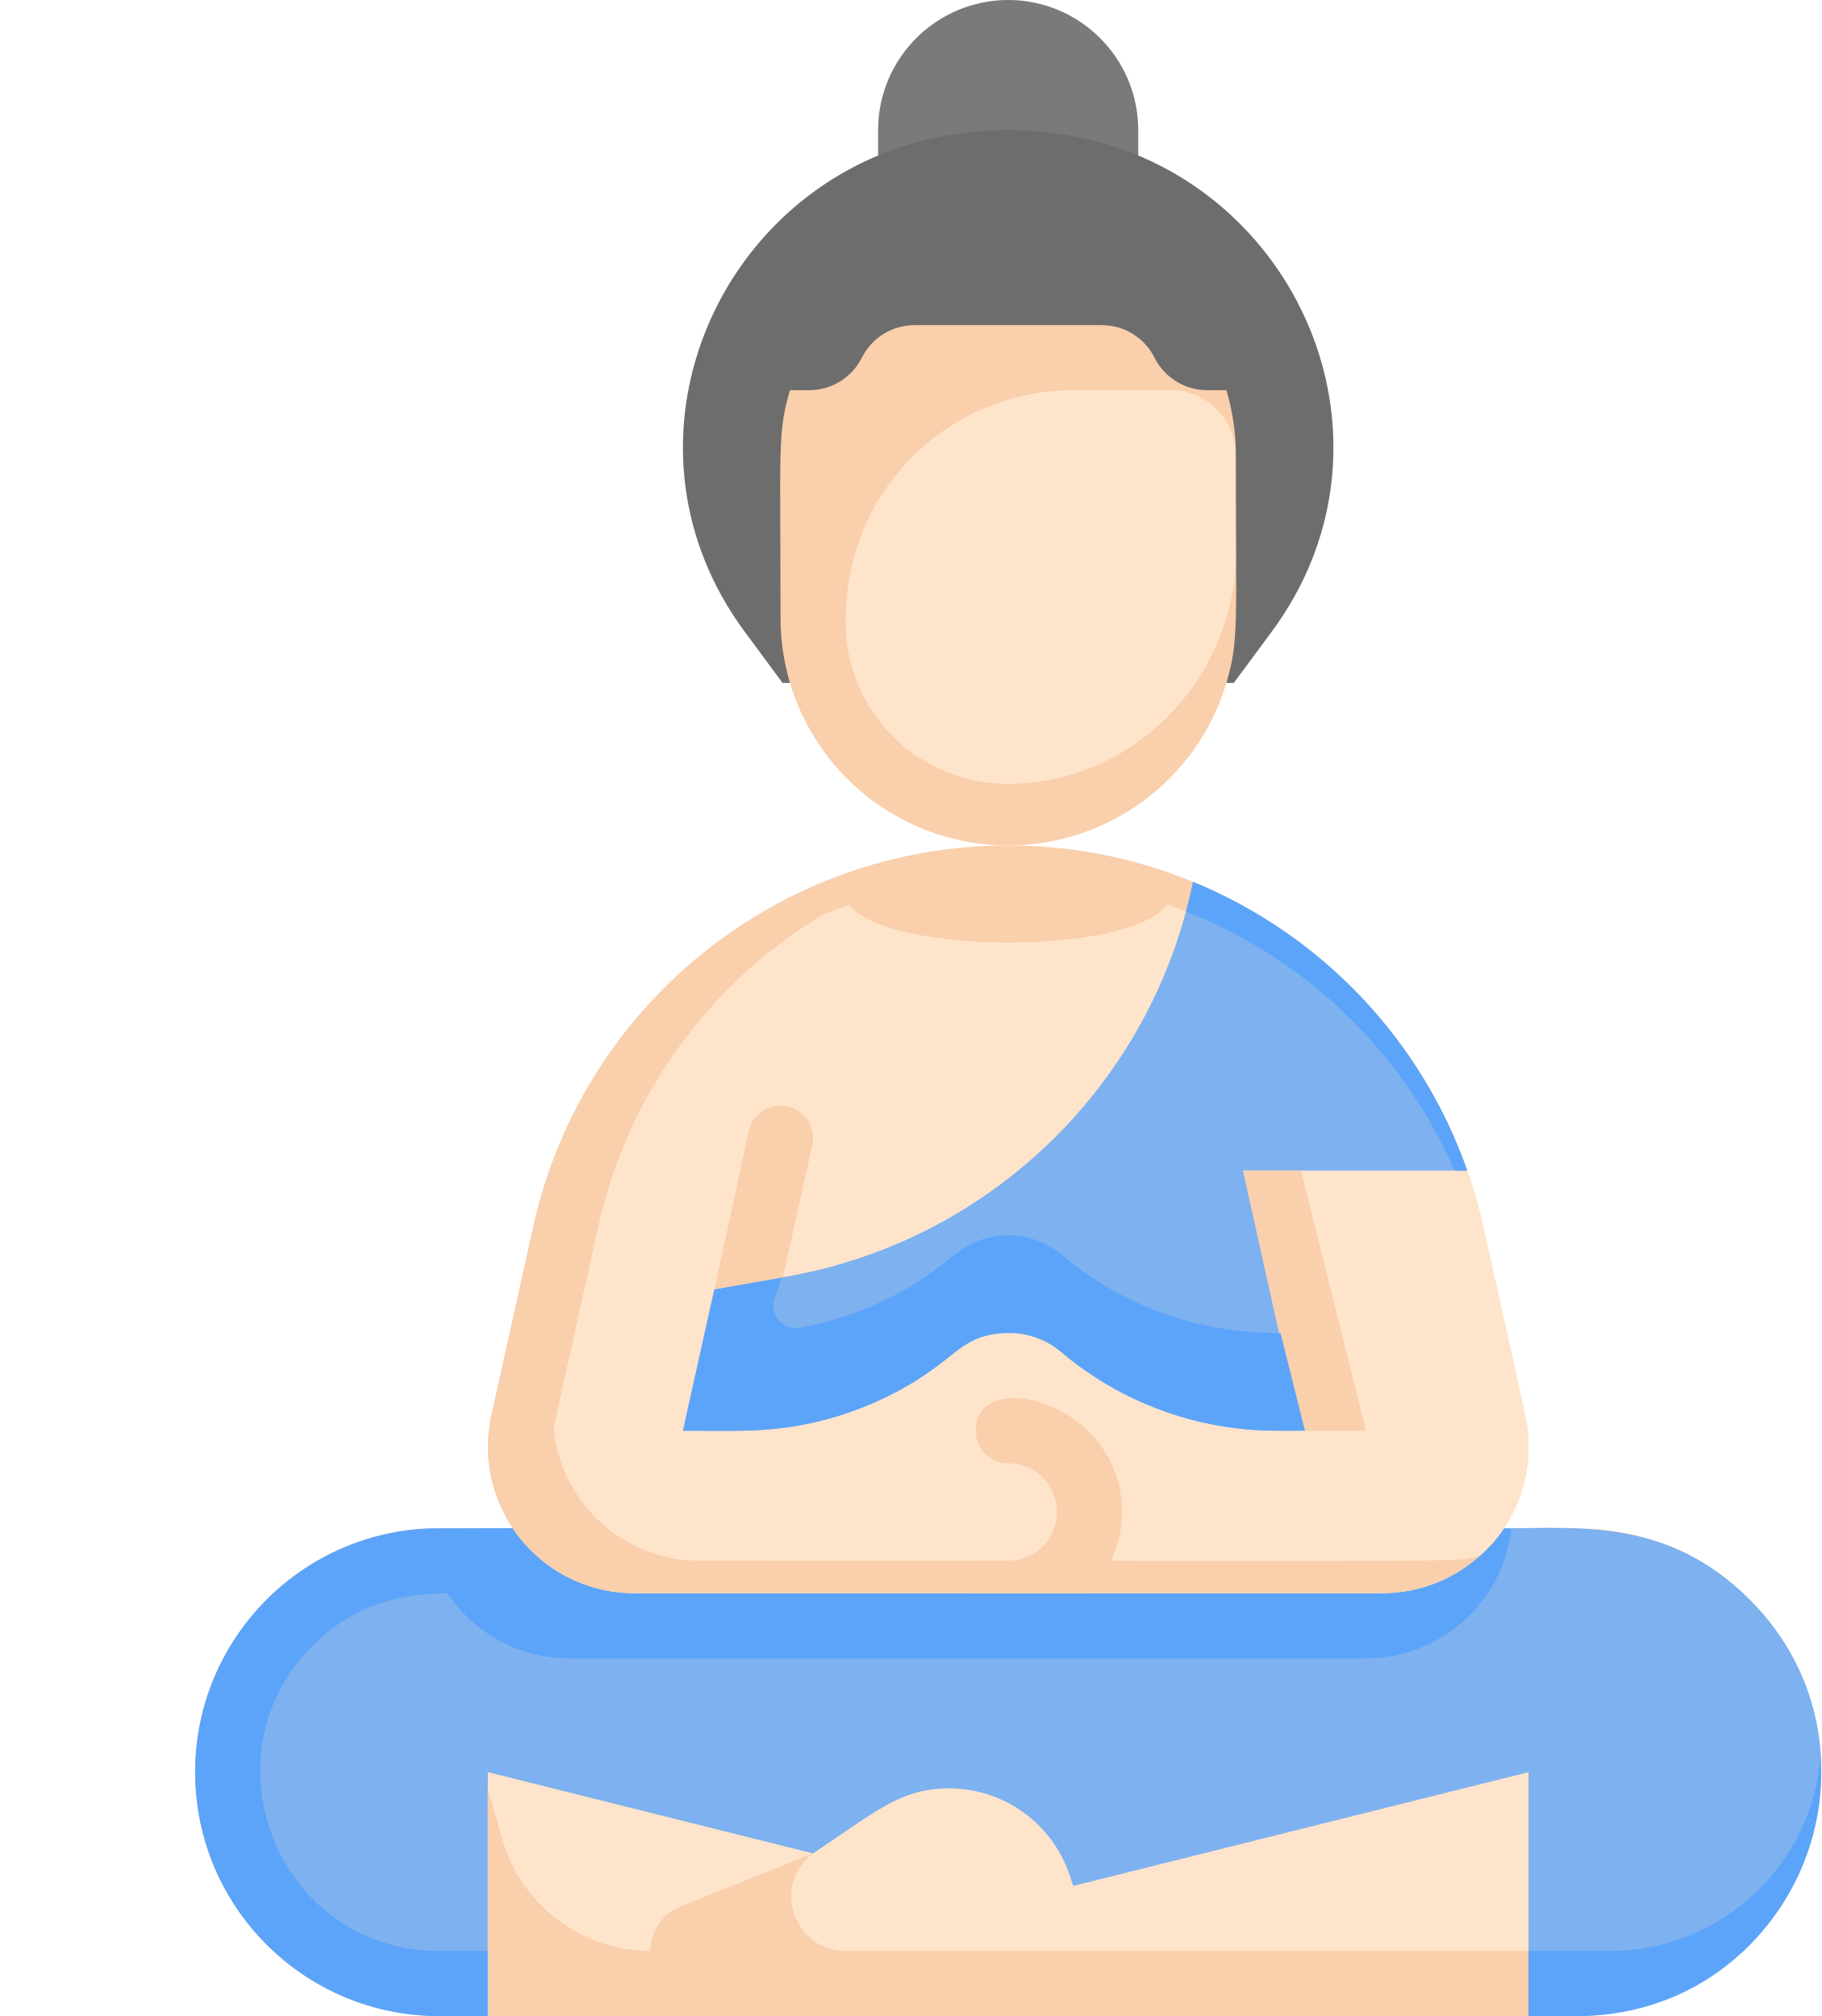
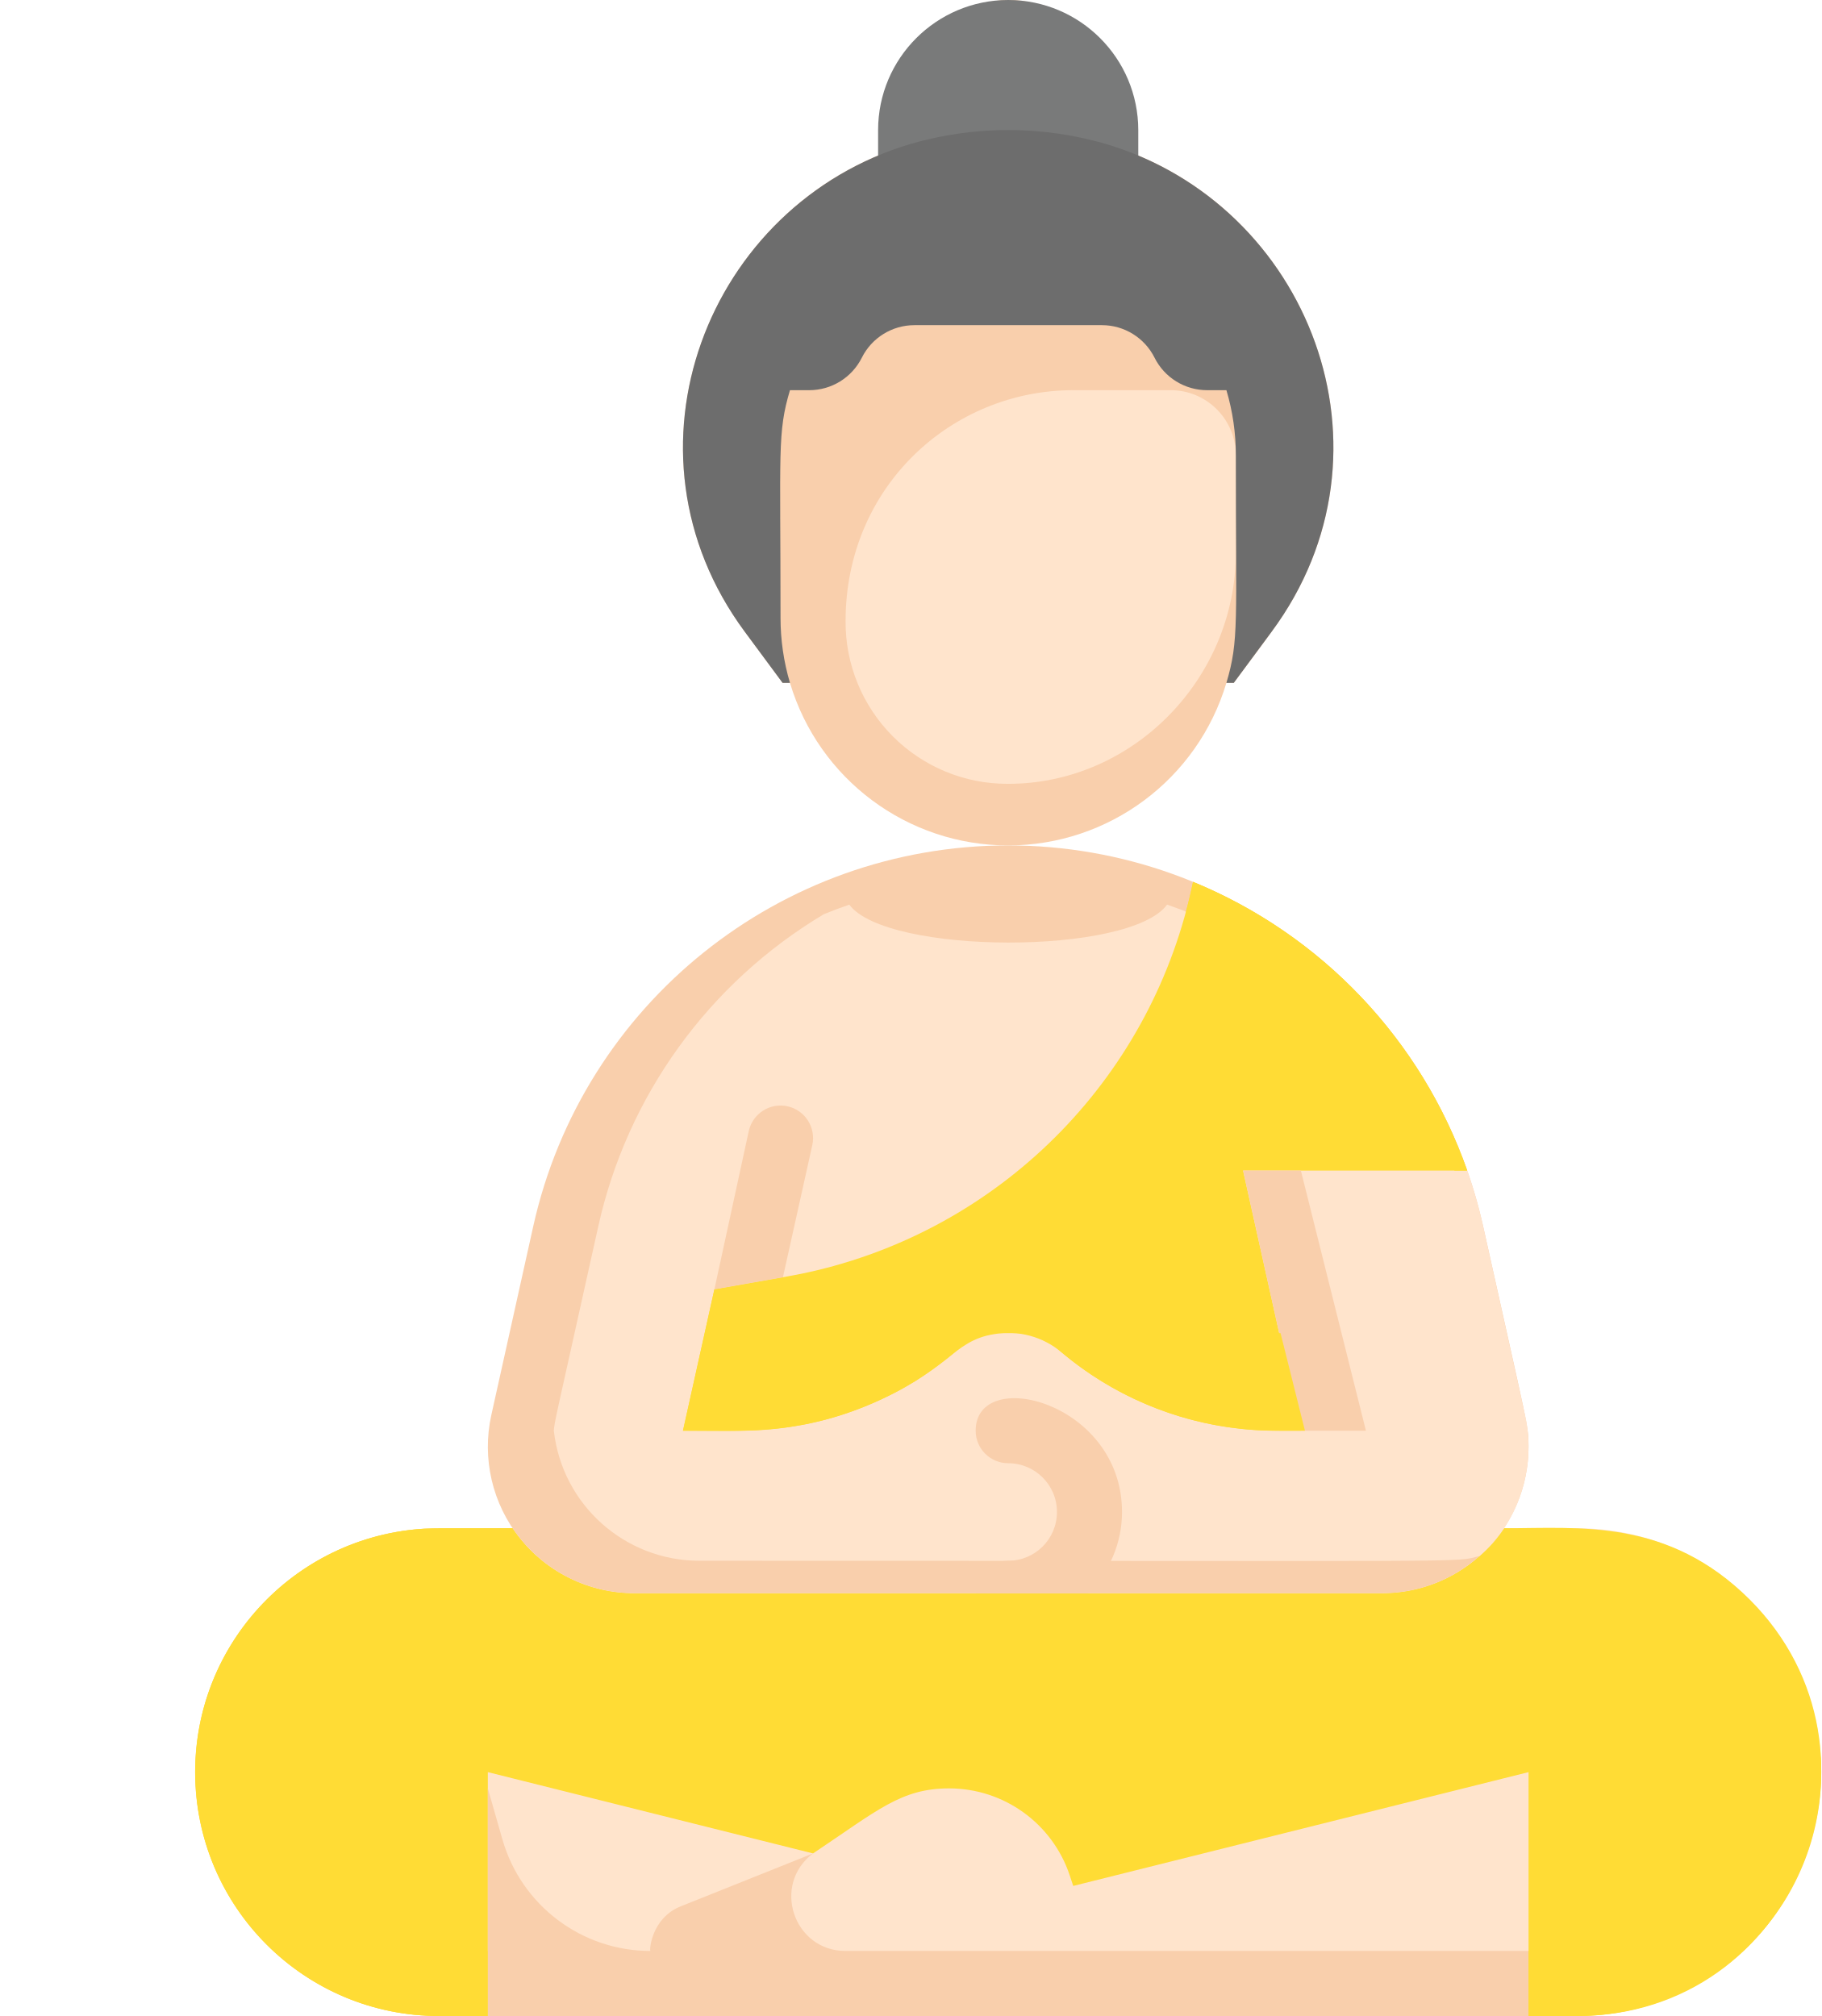
<svg xmlns="http://www.w3.org/2000/svg" width="448.001" height="496.001" viewBox="0 0 448.001 496.001">
  <g id="guru" transform="translate(0 0)">
    <path id="Path_101" data-name="Path 101" d="M448,436a60,60,0,0,1-60,60H108a60,60,0,0,1,0-120h18.09a35.987,35.987,0,0,0,29.95,16H339.96a36.007,36.007,0,0,0,29.95-16H388A60,60,0,0,1,448,436Z" fill="#ffe4cc" />
-     <path id="Path_102" data-name="Path 102" d="M388,496H376V436L264,464l-.87-2.62A31.273,31.273,0,0,0,233.47,440c-11.853,0-17.61,5.423-33.47,16l-80-20v60H108a60,60,0,0,1,0-120h18.09a35.987,35.987,0,0,0,29.95,16H339.96a36.007,36.007,0,0,0,29.95-16c18.741,0,40.418-2.512,60.52,17.57C467.867,431.043,441.636,496,388,496Z" fill="#7db1ef" />
-     <path id="Path_103" data-name="Path 103" d="M369.91,376a36.006,36.006,0,0,1-29.95,16H156.04a36,36,0,0,1-29.95-16c-2.47.009-21.52.078-21.85.12A60,60,0,0,0,108,496h12V480H108c-39.407,0-58.539-47.716-31.11-75.11C86.308,395.46,97.319,392,110.08,392A35.907,35.907,0,0,0,140,408H336a35.981,35.981,0,0,0,35.76-31.88c-3.123-.2-5.663-.12-1.85-.12Z" fill="#5ca4f9" />
+     <path id="Path_102" data-name="Path 102" d="M388,496H376V436L264,464l-.87-2.62A31.273,31.273,0,0,0,233.47,440c-11.853,0-17.61,5.423-33.47,16l-80-20v60H108a60,60,0,0,1,0-120h18.09a35.987,35.987,0,0,0,29.95,16H339.96a36.007,36.007,0,0,0,29.95-16c18.741,0,40.418-2.512,60.52,17.57C467.867,431.043,441.636,496,388,496Z" fill="#ffdc35" />
+     <path id="Path_103" data-name="Path 103" d="M369.91,376a36.006,36.006,0,0,1-29.95,16H156.04a36,36,0,0,1-29.95-16c-2.47.009-21.52.078-21.85.12A60,60,0,0,0,108,496h12V480H108c-39.407,0-58.539-47.716-31.11-75.11C86.308,395.46,97.319,392,110.08,392A35.907,35.907,0,0,0,140,408H336a35.981,35.981,0,0,0,35.76-31.88c-3.123-.2-5.663-.12-1.85-.12Z" fill="#ffdc35" />
    <g id="Group_5" data-name="Group 5">
      <path id="Path_104" data-name="Path 104" fill="#f9cfac" />
      <path id="Path_105" data-name="Path 105" d="M208,480c-12.813,0-18.251-16.312-8-24L167.428,469.03C160.194,471.924,159.676,480,160,480a37.878,37.878,0,0,1-36.421-27.472L120,440v56H376V480Z" fill="#f9cfac" />
      <path id="Path_106" data-name="Path 106" d="M376,355.961A36.076,36.076,0,0,1,339.96,392H156.04a36.052,36.052,0,0,1-35.18-43.86l10.31-46.43a119.682,119.682,0,0,1,233.66,0c11.09,49.907,11.17,48.906,11.17,54.25Z" fill="#f9cfac" />
    </g>
    <path id="Path_107" data-name="Path 107" d="M375.14,348.141l-10.31-46.43a119.382,119.382,0,0,0-29.34-55.69,119.728,119.728,0,0,0-40.18-23.46,9.727,9.727,0,0,1-2.36,2.2c-.825-.351-3.275-1.3-5.86-2.2-9.1,12.553-69.076,12.352-78.17.01-2.11.72-4.2,1.51-6.26,2.35a119.6,119.6,0,0,0-55.49,76.79c-11.214,50.454-10.646,47.548-10.94,50.26A36.036,36.036,0,0,0,172.04,384c198.7,0,185.071.48,191.92-1.18,9.166-7.724,14.141-21.38,11.18-34.68Z" fill="#ffe4cc" />
    <path id="Path_108" data-name="Path 108" d="M276,372a27.887,27.887,0,0,1-8.43,20H240a8,8,0,0,1,8-8,12,12,0,0,0,0-24,8,8,0,0,1-8-8C240,335.932,276,344.818,276,372Z" fill="#f9cfac" />
-     <path id="Path_109" data-name="Path 109" d="M305.78,288,320,352h-6.06A81.938,81.938,0,0,1,256,328H240a81.968,81.968,0,0,1-57.94,24H168l7.73-34.78c14.88-2.626,19.993-3.429,25.03-4.64a123.971,123.971,0,0,0,92.71-95.61A119.7,119.7,0,0,1,360.91,288Z" fill="#7db1ef" />
-     <path id="Path_110" data-name="Path 110" d="M360.91,288h-3.13a119.768,119.768,0,0,0-66.05-63.73q.99-3.615,1.74-7.3A119.707,119.707,0,0,1,360.91,288Z" fill="#5ca4f9" />
+     <path id="Path_109" data-name="Path 109" d="M305.78,288,320,352h-6.06A81.938,81.938,0,0,1,256,328H240a81.968,81.968,0,0,1-57.94,24H168l7.73-34.78c14.88-2.626,19.993-3.429,25.03-4.64a123.971,123.971,0,0,0,92.71-95.61A119.7,119.7,0,0,1,360.91,288Z" fill="#ffdc35" />
+     <path id="Path_110" data-name="Path 110" d="M360.91,288h-3.13a119.768,119.768,0,0,0-66.05-63.73q.99-3.615,1.74-7.3A119.707,119.707,0,0,1,360.91,288Z" fill="#ffdc35" />
    <path id="Path_111" data-name="Path 111" d="M336,352H320c-12.664-57.023-9.477-42.684-14.22-64H320Z" fill="#f9cfac" />
    <path id="Path_112" data-name="Path 112" d="M320,143.741c-3.914,7.789-7.218,11.711-16.5,24.26h-1.82a56.019,56.019,0,0,1-107.36,0H192.5l-9.32-12.6c-32.88-44.47-9.2-105.12,40.82-119.99V24c0-21.309,25.887-32.019,40.97-16.97,8.318,8.337,7.03,16.894,7.03,28.38C317.77,49.021,341.48,100.951,320,143.741Z" fill="#f9cfac" />
    <path id="Path_113" data-name="Path 113" d="M304,112v24c0,30.874-25.256,56.919-56.13,56.849A39.784,39.784,0,0,1,208,152.823C208,119.594,234.235,96,264,96h23.977A16.024,16.024,0,0,1,304,112Z" fill="#ffe4cc" />
    <path id="Path_114" data-name="Path 114" d="M248,0a32.036,32.036,0,0,0-32,32V48h64V32A32.037,32.037,0,0,0,248,0Z" fill="#797a7a" />
    <path id="Path_115" data-name="Path 115" d="M312.82,155.4,303.5,168h-1.82c3.127-10.5,2.32-14.718,2.32-56a55.968,55.968,0,0,0-2.32-16h-4.74A14.465,14.465,0,0,1,284,88a14.471,14.471,0,0,0-12.94-8H224.94A14.465,14.465,0,0,0,212,88a14.471,14.471,0,0,1-12.94,8h-4.74c-3.127,10.5-2.32,14.718-2.32,56a55.968,55.968,0,0,0,2.32,16H192.5l-9.32-12.6c-32.88-44.47-9.2-105.12,40.82-119.99a85.99,85.99,0,0,1,48,0C322.02,50.281,345.7,110.931,312.82,155.4Z" fill="#6d6d6d" />
-     <path id="Path_116" data-name="Path 116" d="M388,496H376V480h20a52.012,52.012,0,0,0,51.86-48.08A59.994,59.994,0,0,1,388,496Z" fill="#5ca4f9" />
-     <path id="Path_117" data-name="Path 117" d="M321,352c-7.24,0-10.45.1-15.77-.47a81.958,81.958,0,0,1-44.11-18.82,20.251,20.251,0,0,0-16.62-4.46c-10.3,1.635-11.268,9.283-31.08,17.51C195.7,353.107,182.357,352,168,352l7.73-34.78,16.65-2.93-1.8,4.84a5.738,5.738,0,0,0,5.11,7.72,81.608,81.608,0,0,0,17.73-5.09c19.618-8.146,20.844-15.886,31.08-17.51a20.211,20.211,0,0,1,16.62,4.46C275.753,321.033,294.056,328,315,328Z" fill="#5ca4f9" />
+     <path id="Path_116" data-name="Path 116" d="M388,496H376V480h20a52.012,52.012,0,0,0,51.86-48.08A59.994,59.994,0,0,1,388,496Z" fill="#ffdc35" />
+     <path id="Path_117" data-name="Path 117" d="M321,352c-7.24,0-10.45.1-15.77-.47a81.958,81.958,0,0,1-44.11-18.82,20.251,20.251,0,0,0-16.62-4.46c-10.3,1.635-11.268,9.283-31.08,17.51C195.7,353.107,182.357,352,168,352l7.73-34.78,16.65-2.93-1.8,4.84a5.738,5.738,0,0,0,5.11,7.72,81.608,81.608,0,0,0,17.73-5.09c19.618-8.146,20.844-15.886,31.08-17.51a20.211,20.211,0,0,1,16.62,4.46C275.753,321.033,294.056,328,315,328Z" fill="#ffdc35" />
    <path id="Path_118" data-name="Path 118" d="M199.81,281.741l-7.22,32.51-16.86,2.97,8.46-38.96a8,8,0,0,1,15.62,3.48Z" fill="#f9cfac" />
  </g>
</svg>
